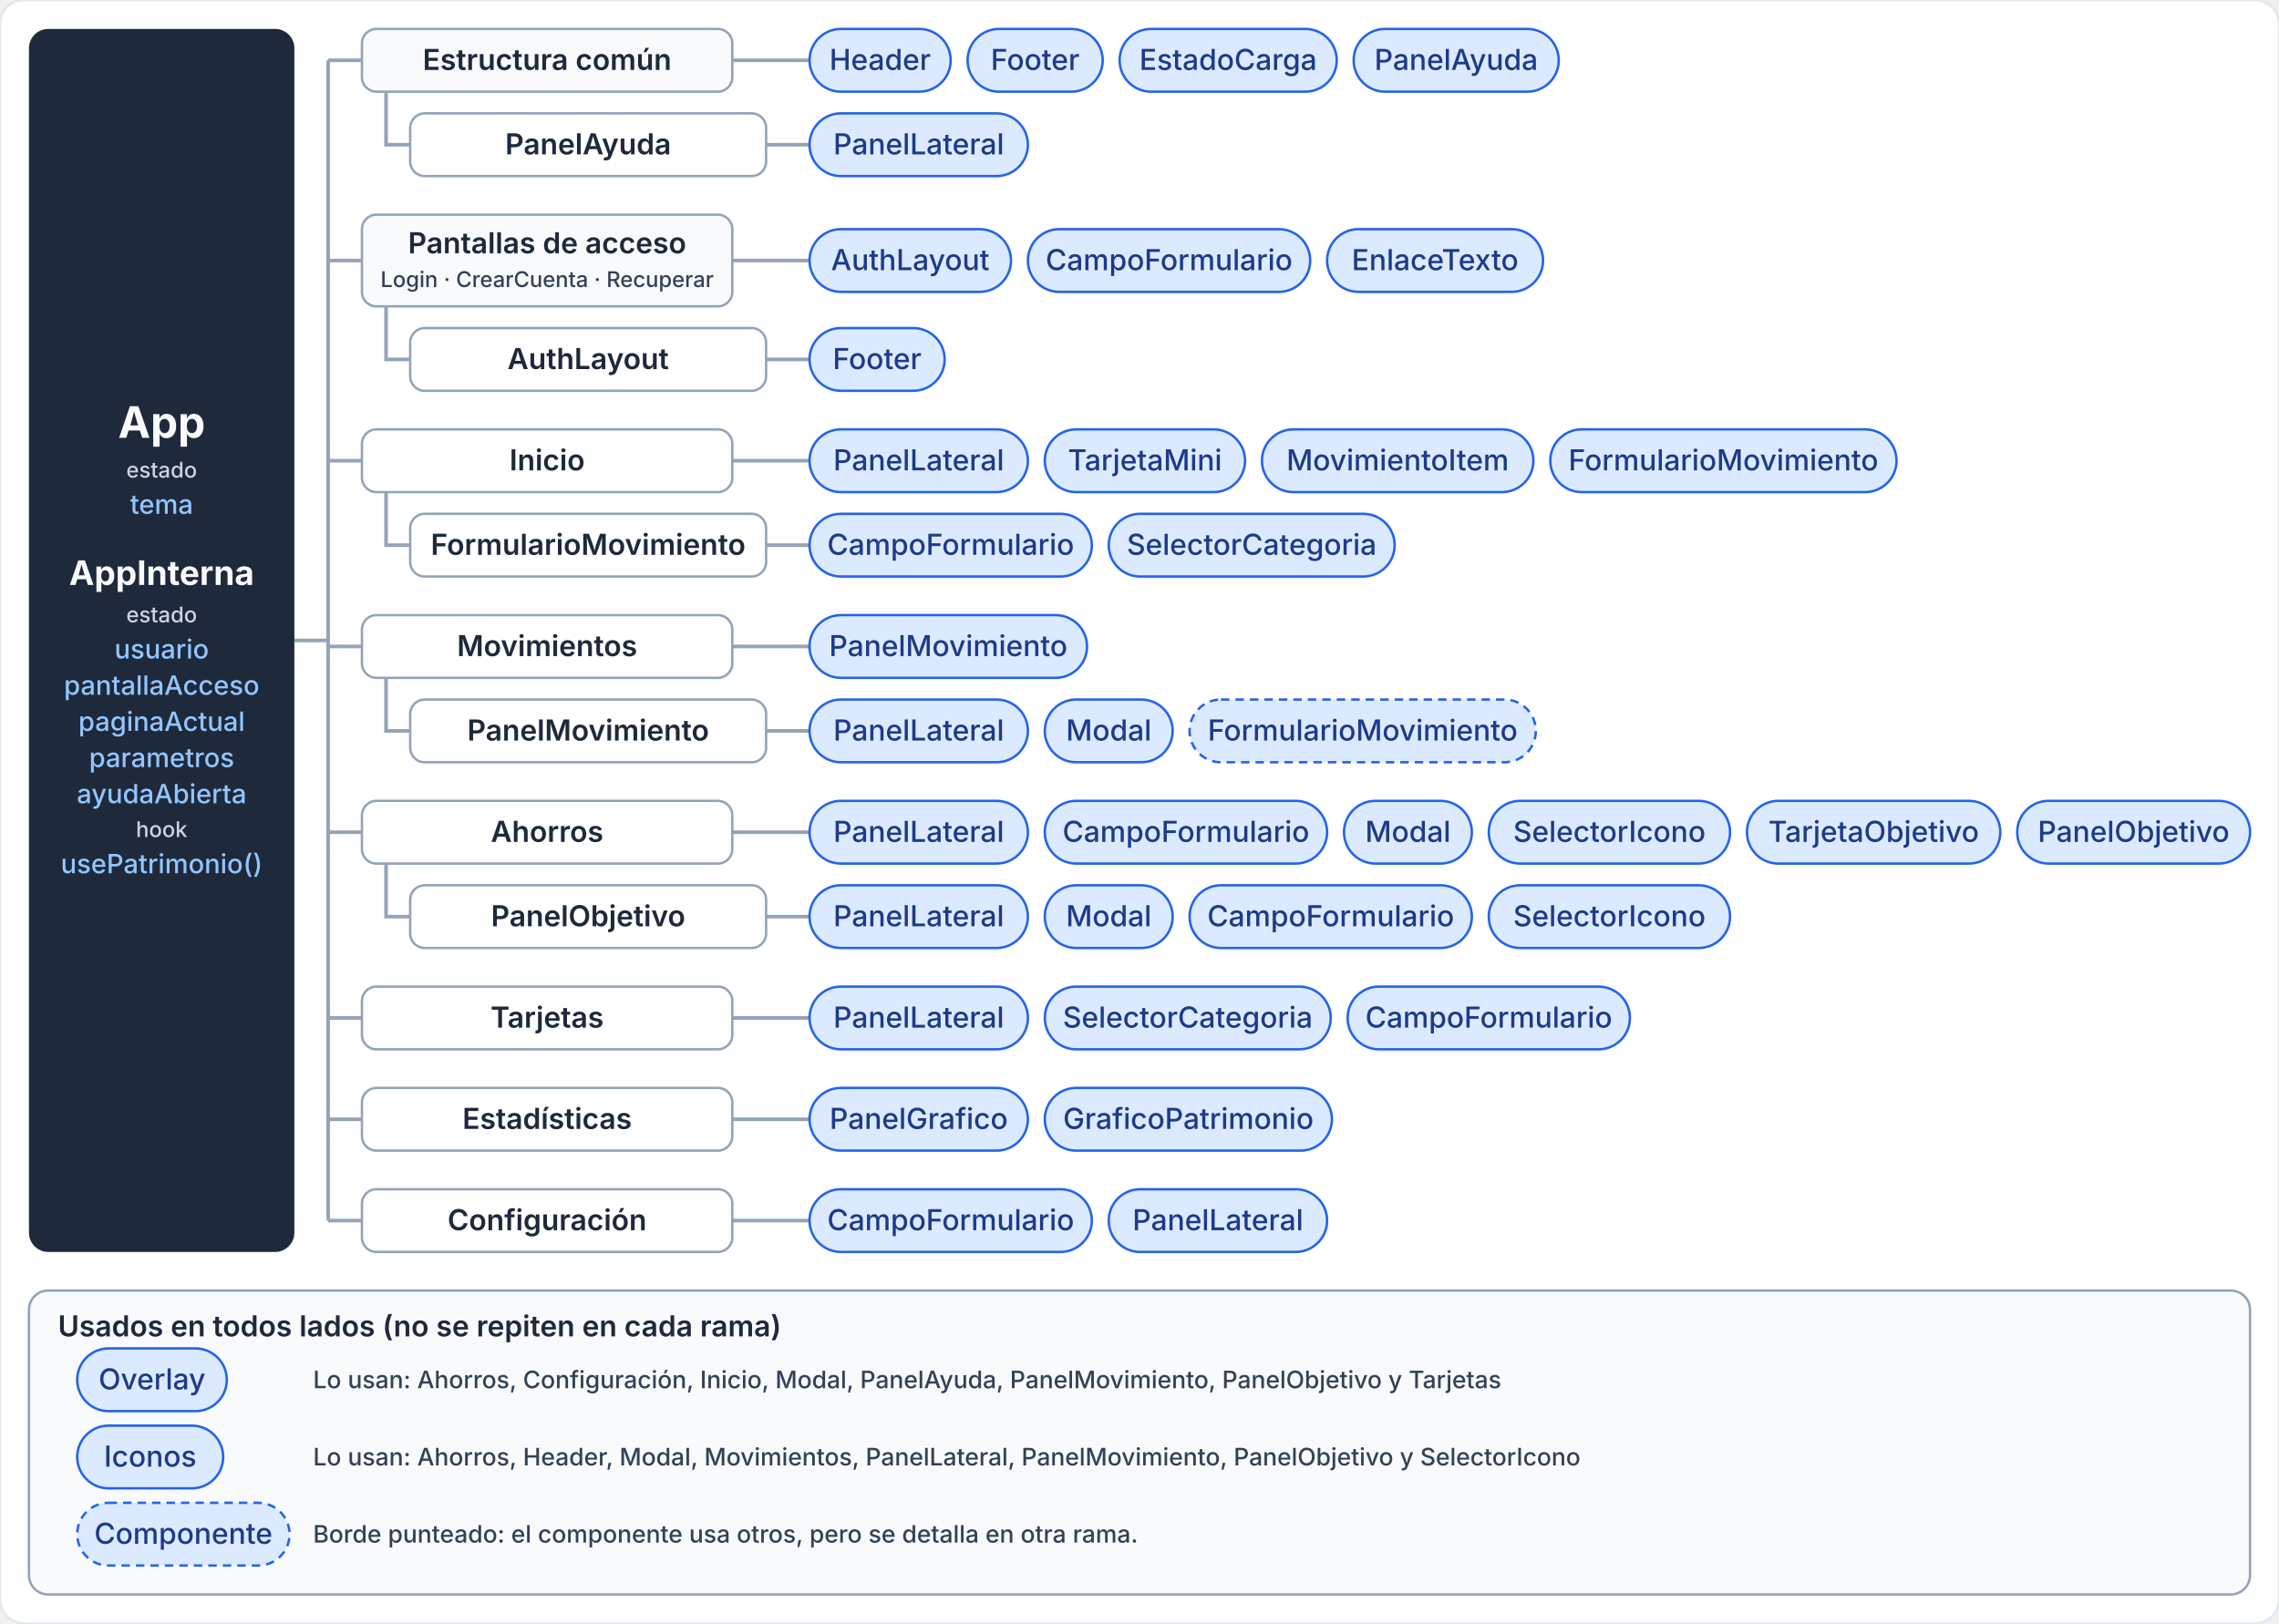
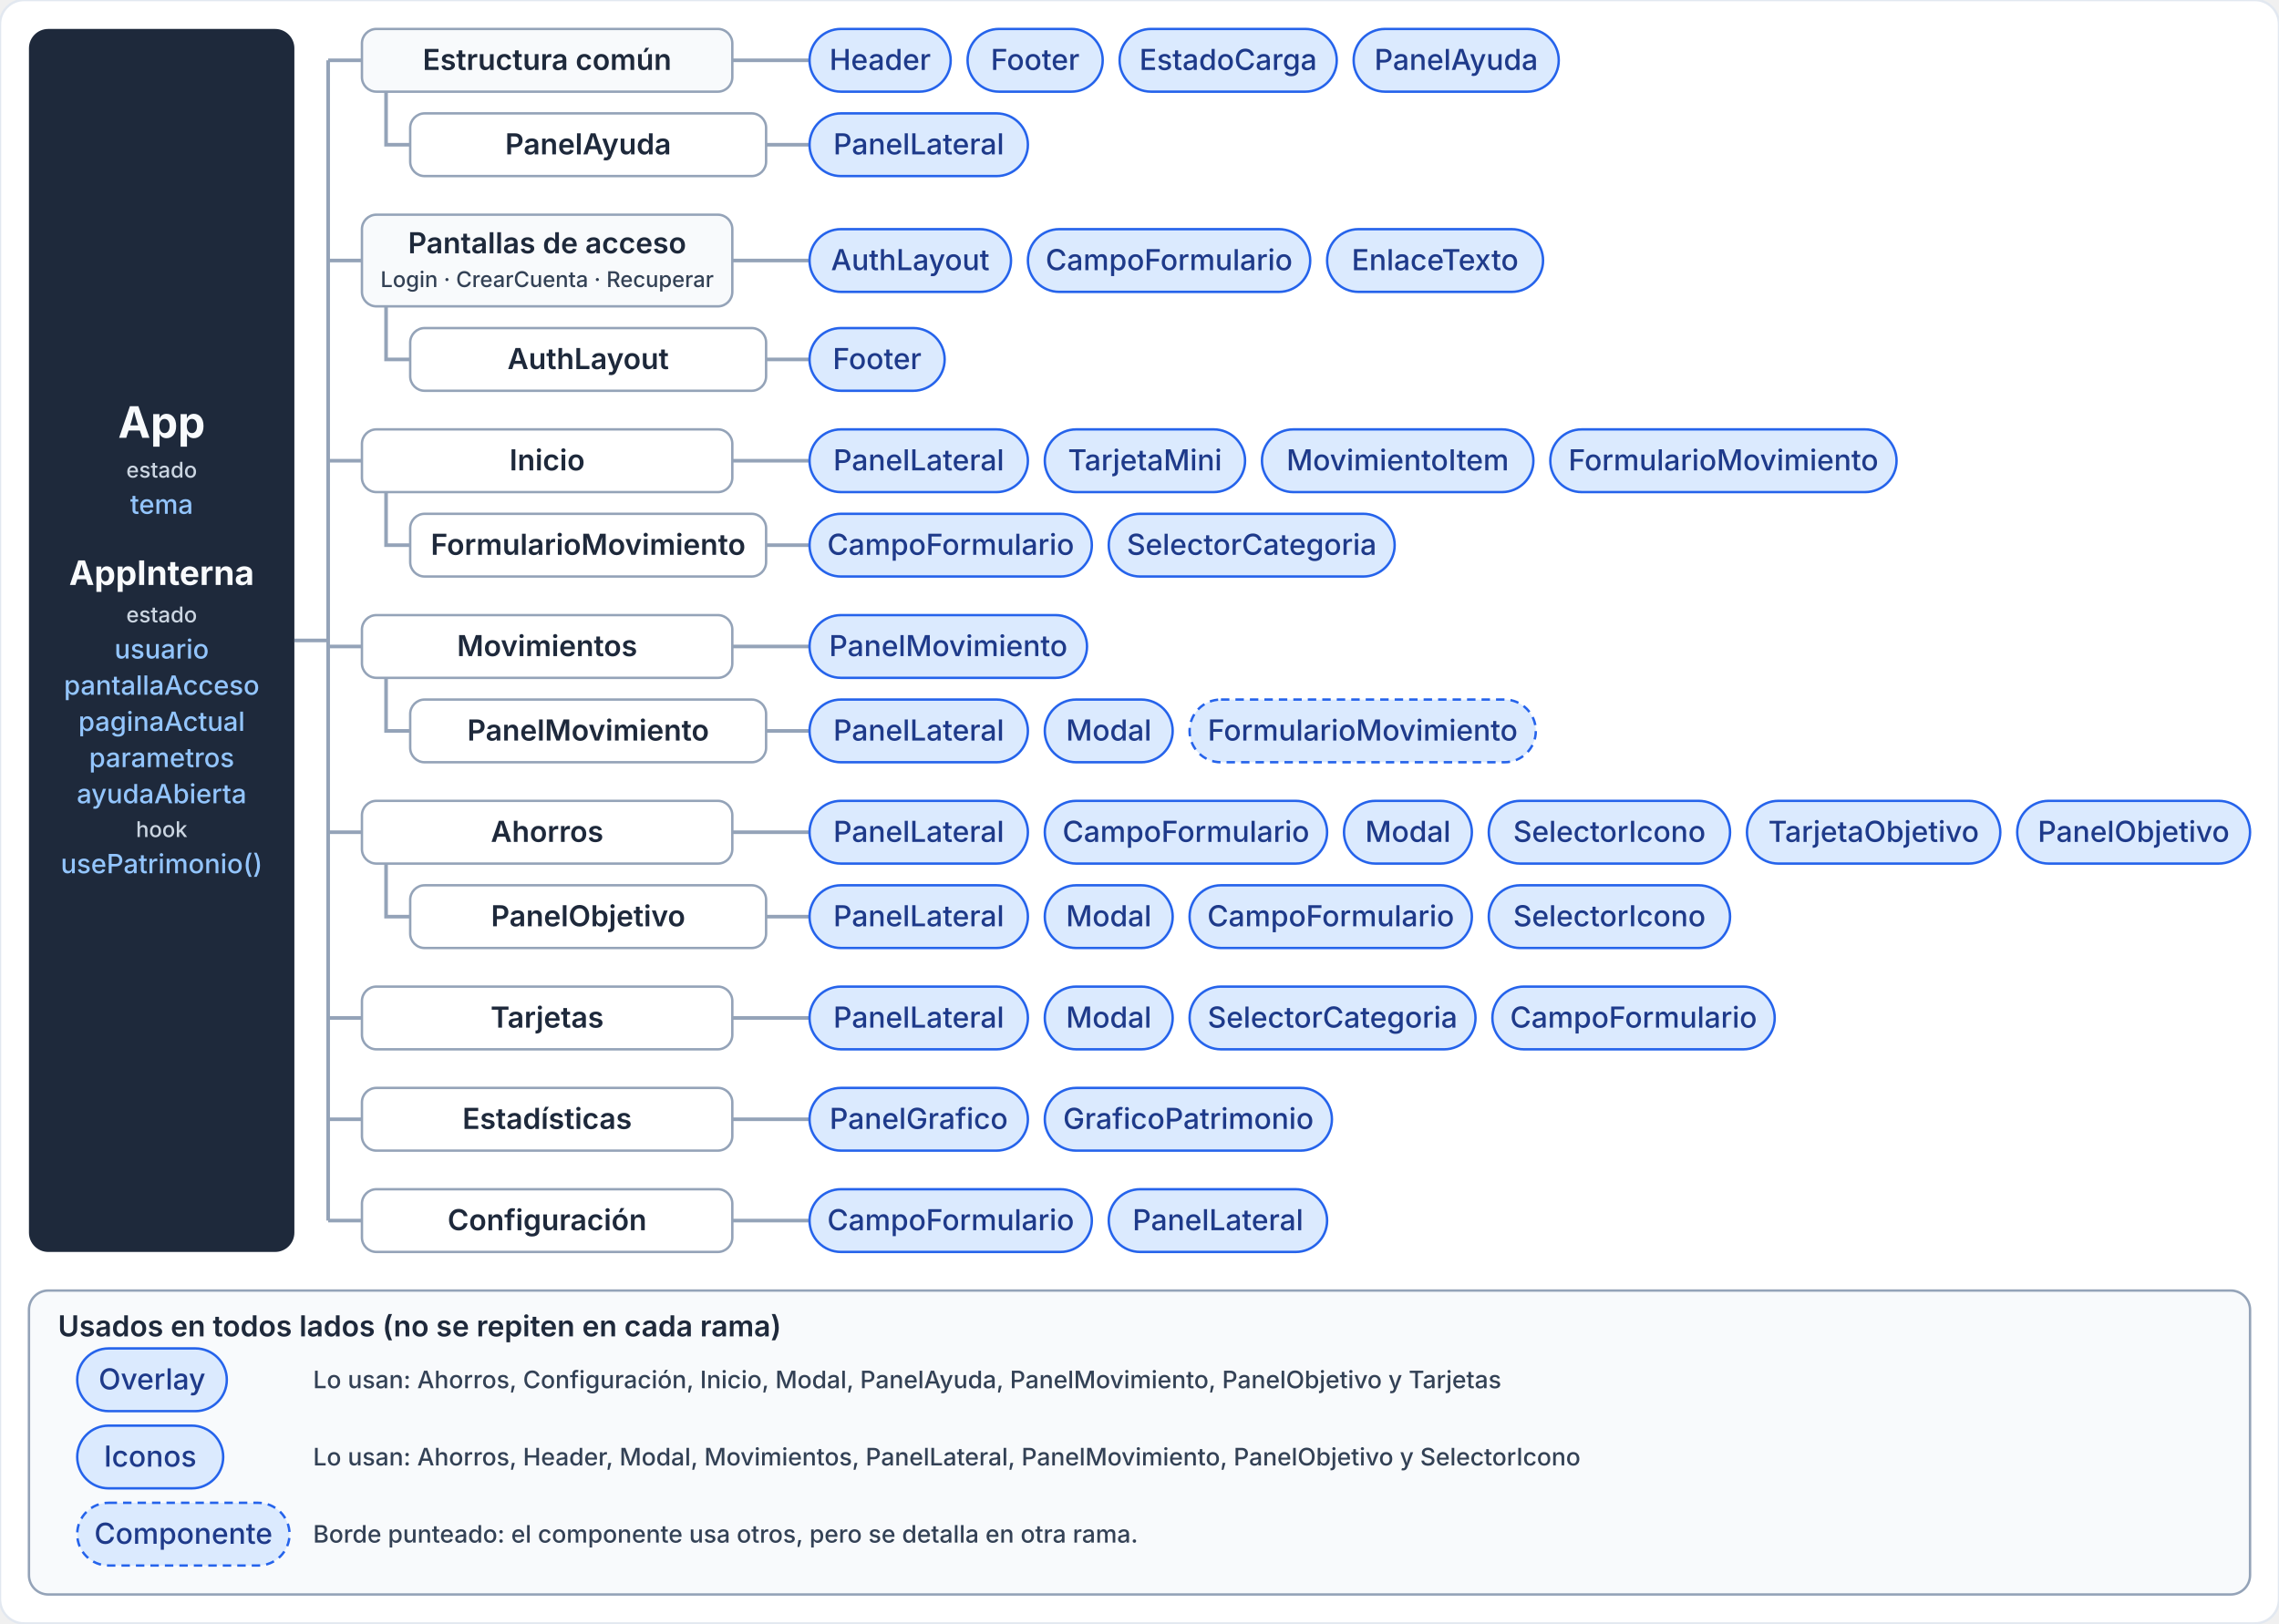
<svg xmlns="http://www.w3.org/2000/svg" viewBox="0 0 1889 1346" width="1889" height="1346" role="img" aria-labelledby="titulo descripcion" font-family="Inter, Arial, sans-serif">
  <rect x="0" y="0" width="1889" height="1346" rx="20" fill="#FFFFFF" stroke="#E2E8F0" stroke-width="2" />
  <g transform="translate(24 24)">
    <rect x="0" y="0" width="220" height="1014" rx="16" fill="#1E293B" />
    <text x="110" y="339" text-anchor="middle" font-size="36" font-weight="700" fill="#F8FAFC">App</text>
    <text x="110" y="372" text-anchor="middle" font-size="18" font-weight="500" fill="#CBD5E1">estado</text>
    <text x="110" y="402" text-anchor="middle" font-size="22" font-weight="500" fill="#93C5FD">tema</text>
    <text x="110" y="461" text-anchor="middle" font-size="28" font-weight="700" fill="#F8FAFC">AppInterna</text>
    <text x="110" y="492" text-anchor="middle" font-size="18" font-weight="500" fill="#CBD5E1">estado</text>
    <text x="110" y="522" text-anchor="middle" font-size="22" font-weight="500" fill="#93C5FD">usuario</text>
    <text x="110" y="552" text-anchor="middle" font-size="22" font-weight="500" fill="#93C5FD">pantallaAcceso</text>
    <text x="110" y="582" text-anchor="middle" font-size="22" font-weight="500" fill="#93C5FD">paginaActual</text>
    <text x="110" y="612" text-anchor="middle" font-size="22" font-weight="500" fill="#93C5FD">parametros</text>
    <text x="110" y="642" text-anchor="middle" font-size="22" font-weight="500" fill="#93C5FD">ayudaAbierta</text>
    <text x="110" y="670" text-anchor="middle" font-size="18" font-weight="500" fill="#CBD5E1">hook</text>
    <text x="110" y="700" text-anchor="middle" font-size="22" font-weight="500" fill="#93C5FD">usePatrimonio()</text>
    <path d="M220 507 H248" stroke="#94A3B8" stroke-width="3" fill="none" />
    <path d="M248 26 V988" stroke="#94A3B8" stroke-width="3" fill="none" />
    <path d="M248 26 H276" stroke="#94A3B8" stroke-width="3" fill="none" />
    <rect x="276" y="0" width="307" height="52" rx="12" fill="#F8FAFC" stroke="#94A3B8" stroke-width="2" />
    <text x="429.5" y="34" text-anchor="middle" font-size="24" font-weight="600" fill="#1E293B">Estructura común</text>
    <path d="M583 26 H647" stroke="#94A3B8" stroke-width="3" fill="none" />
    <rect x="647" y="0" width="117" height="52" rx="26" fill="#DBEAFE" stroke="#2563EB" stroke-width="2" />
    <text x="705.5" y="34" text-anchor="middle" font-size="24" font-weight="500" fill="#1E3A8A">Header</text>
    <rect x="778" y="0" width="112" height="52" rx="26" fill="#DBEAFE" stroke="#2563EB" stroke-width="2" />
    <text x="834" y="34" text-anchor="middle" font-size="24" font-weight="500" fill="#1E3A8A">Footer</text>
    <rect x="904" y="0" width="180" height="52" rx="26" fill="#DBEAFE" stroke="#2563EB" stroke-width="2" />
    <text x="994" y="34" text-anchor="middle" font-size="24" font-weight="500" fill="#1E3A8A">EstadoCarga</text>
    <rect x="1098" y="0" width="170" height="52" rx="26" fill="#DBEAFE" stroke="#2563EB" stroke-width="2" />
    <text x="1183" y="34" text-anchor="middle" font-size="24" font-weight="500" fill="#1E3A8A">PanelAyuda</text>
    <path d="M296 52 V96 H316" stroke="#94A3B8" stroke-width="3" fill="none" />
    <rect x="316" y="70" width="295" height="52" rx="12" fill="#FFFFFF" stroke="#94A3B8" stroke-width="2" />
    <text x="463.5" y="104" text-anchor="middle" font-size="24" font-weight="600" fill="#1E293B">PanelAyuda</text>
    <path d="M611 96 H647" stroke="#94A3B8" stroke-width="3" fill="none" />
    <rect x="647" y="70" width="181" height="52" rx="26" fill="#DBEAFE" stroke="#2563EB" stroke-width="2" />
    <text x="737.5" y="104" text-anchor="middle" font-size="24" font-weight="500" fill="#1E3A8A">PanelLateral</text>
    <path d="M248 192 H276" stroke="#94A3B8" stroke-width="3" fill="none" />
    <rect x="276" y="154" width="307" height="76" rx="12" fill="#F8FAFC" stroke="#94A3B8" stroke-width="2" />
    <text x="429.5" y="186" text-anchor="middle" font-size="24" font-weight="600" fill="#1E293B">Pantallas de acceso</text>
    <text x="429.5" y="214" text-anchor="middle" font-size="18" font-weight="500" fill="#334155">Login · CrearCuenta · Recuperar</text>
    <path d="M583 192 H647" stroke="#94A3B8" stroke-width="3" fill="none" />
    <rect x="647" y="166" width="167" height="52" rx="26" fill="#DBEAFE" stroke="#2563EB" stroke-width="2" />
    <text x="730.5" y="200" text-anchor="middle" font-size="24" font-weight="500" fill="#1E3A8A">AuthLayout</text>
    <rect x="828" y="166" width="234" height="52" rx="26" fill="#DBEAFE" stroke="#2563EB" stroke-width="2" />
    <text x="945" y="200" text-anchor="middle" font-size="24" font-weight="500" fill="#1E3A8A">CampoFormulario</text>
    <rect x="1076" y="166" width="179" height="52" rx="26" fill="#DBEAFE" stroke="#2563EB" stroke-width="2" />
    <text x="1165.5" y="200" text-anchor="middle" font-size="24" font-weight="500" fill="#1E3A8A">EnlaceTexto</text>
    <path d="M296 230 V274 H316" stroke="#94A3B8" stroke-width="3" fill="none" />
    <rect x="316" y="248" width="295" height="52" rx="12" fill="#FFFFFF" stroke="#94A3B8" stroke-width="2" />
    <text x="463.5" y="282" text-anchor="middle" font-size="24" font-weight="600" fill="#1E293B">AuthLayout</text>
    <path d="M611 274 H647" stroke="#94A3B8" stroke-width="3" fill="none" />
    <rect x="647" y="248" width="112" height="52" rx="26" fill="#DBEAFE" stroke="#2563EB" stroke-width="2" />
    <text x="703" y="282" text-anchor="middle" font-size="24" font-weight="500" fill="#1E3A8A">Footer</text>
    <path d="M248 358 H276" stroke="#94A3B8" stroke-width="3" fill="none" />
    <rect x="276" y="332" width="307" height="52" rx="12" fill="#FFFFFF" stroke="#94A3B8" stroke-width="2" />
    <text x="429.5" y="366" text-anchor="middle" font-size="24" font-weight="600" fill="#1E293B">Inicio</text>
    <path d="M583 358 H647" stroke="#94A3B8" stroke-width="3" fill="none" />
    <rect x="647" y="332" width="181" height="52" rx="26" fill="#DBEAFE" stroke="#2563EB" stroke-width="2" />
    <text x="737.5" y="366" text-anchor="middle" font-size="24" font-weight="500" fill="#1E3A8A">PanelLateral</text>
    <rect x="842" y="332" width="166" height="52" rx="26" fill="#DBEAFE" stroke="#2563EB" stroke-width="2" />
    <text x="925" y="366" text-anchor="middle" font-size="24" font-weight="500" fill="#1E3A8A">TarjetaMini</text>
    <rect x="1022" y="332" width="225" height="52" rx="26" fill="#DBEAFE" stroke="#2563EB" stroke-width="2" />
    <text x="1134.5" y="366" text-anchor="middle" font-size="24" font-weight="500" fill="#1E3A8A">MovimientoItem</text>
    <rect x="1261" y="332" width="287" height="52" rx="26" fill="#DBEAFE" stroke="#2563EB" stroke-width="2" />
    <text x="1404.5" y="366" text-anchor="middle" font-size="24" font-weight="500" fill="#1E3A8A">FormularioMovimiento</text>
    <path d="M296 384 V428 H316" stroke="#94A3B8" stroke-width="3" fill="none" />
    <rect x="316" y="402" width="295" height="52" rx="12" fill="#FFFFFF" stroke="#94A3B8" stroke-width="2" />
    <text x="463.5" y="436" text-anchor="middle" font-size="24" font-weight="600" fill="#1E293B">FormularioMovimiento</text>
    <path d="M611 428 H647" stroke="#94A3B8" stroke-width="3" fill="none" />
    <rect x="647" y="402" width="234" height="52" rx="26" fill="#DBEAFE" stroke="#2563EB" stroke-width="2" />
    <text x="764" y="436" text-anchor="middle" font-size="24" font-weight="500" fill="#1E3A8A">CampoFormulario</text>
    <rect x="895" y="402" width="237" height="52" rx="26" fill="#DBEAFE" stroke="#2563EB" stroke-width="2" />
    <text x="1013.5" y="436" text-anchor="middle" font-size="24" font-weight="500" fill="#1E3A8A">SelectorCategoria</text>
    <path d="M248 512 H276" stroke="#94A3B8" stroke-width="3" fill="none" />
    <rect x="276" y="486" width="307" height="52" rx="12" fill="#FFFFFF" stroke="#94A3B8" stroke-width="2" />
    <text x="429.5" y="520" text-anchor="middle" font-size="24" font-weight="600" fill="#1E293B">Movimientos</text>
    <path d="M583 512 H647" stroke="#94A3B8" stroke-width="3" fill="none" />
    <rect x="647" y="486" width="230" height="52" rx="26" fill="#DBEAFE" stroke="#2563EB" stroke-width="2" />
    <text x="762" y="520" text-anchor="middle" font-size="24" font-weight="500" fill="#1E3A8A">PanelMovimiento</text>
    <path d="M296 538 V582 H316" stroke="#94A3B8" stroke-width="3" fill="none" />
    <rect x="316" y="556" width="295" height="52" rx="12" fill="#FFFFFF" stroke="#94A3B8" stroke-width="2" />
    <text x="463.5" y="590" text-anchor="middle" font-size="24" font-weight="600" fill="#1E293B">PanelMovimiento</text>
    <path d="M611 582 H647" stroke="#94A3B8" stroke-width="3" fill="none" />
    <rect x="647" y="556" width="181" height="52" rx="26" fill="#DBEAFE" stroke="#2563EB" stroke-width="2" />
    <text x="737.5" y="590" text-anchor="middle" font-size="24" font-weight="500" fill="#1E3A8A">PanelLateral</text>
    <rect x="842" y="556" width="106" height="52" rx="26" fill="#DBEAFE" stroke="#2563EB" stroke-width="2" />
    <text x="895" y="590" text-anchor="middle" font-size="24" font-weight="500" fill="#1E3A8A">Modal</text>
    <rect x="962" y="556" width="287" height="52" rx="26" fill="#DBEAFE" stroke="#2563EB" stroke-width="2" stroke-dasharray="7 5" />
    <text x="1105.5" y="590" text-anchor="middle" font-size="24" font-weight="500" fill="#1E3A8A">FormularioMovimiento</text>
    <path d="M248 666 H276" stroke="#94A3B8" stroke-width="3" fill="none" />
    <rect x="276" y="640" width="307" height="52" rx="12" fill="#FFFFFF" stroke="#94A3B8" stroke-width="2" />
    <text x="429.5" y="674" text-anchor="middle" font-size="24" font-weight="600" fill="#1E293B">Ahorros</text>
    <path d="M583 666 H647" stroke="#94A3B8" stroke-width="3" fill="none" />
    <rect x="647" y="640" width="181" height="52" rx="26" fill="#DBEAFE" stroke="#2563EB" stroke-width="2" />
    <text x="737.5" y="674" text-anchor="middle" font-size="24" font-weight="500" fill="#1E3A8A">PanelLateral</text>
    <rect x="842" y="640" width="234" height="52" rx="26" fill="#DBEAFE" stroke="#2563EB" stroke-width="2" />
    <text x="959" y="674" text-anchor="middle" font-size="24" font-weight="500" fill="#1E3A8A">CampoFormulario</text>
    <rect x="1090" y="640" width="106" height="52" rx="26" fill="#DBEAFE" stroke="#2563EB" stroke-width="2" />
    <text x="1143" y="674" text-anchor="middle" font-size="24" font-weight="500" fill="#1E3A8A">Modal</text>
    <rect x="1210" y="640" width="200" height="52" rx="26" fill="#DBEAFE" stroke="#2563EB" stroke-width="2" />
    <text x="1310" y="674" text-anchor="middle" font-size="24" font-weight="500" fill="#1E3A8A">SelectorIcono</text>
    <rect x="1424" y="640" width="210" height="52" rx="26" fill="#DBEAFE" stroke="#2563EB" stroke-width="2" />
    <text x="1529" y="674" text-anchor="middle" font-size="24" font-weight="500" fill="#1E3A8A">TarjetaObjetivo</text>
    <rect x="1648" y="640" width="193" height="52" rx="26" fill="#DBEAFE" stroke="#2563EB" stroke-width="2" />
    <text x="1744.5" y="674" text-anchor="middle" font-size="24" font-weight="500" fill="#1E3A8A">PanelObjetivo</text>
    <path d="M296 692 V736 H316" stroke="#94A3B8" stroke-width="3" fill="none" />
    <rect x="316" y="710" width="295" height="52" rx="12" fill="#FFFFFF" stroke="#94A3B8" stroke-width="2" />
    <text x="463.5" y="744" text-anchor="middle" font-size="24" font-weight="600" fill="#1E293B">PanelObjetivo</text>
    <path d="M611 736 H647" stroke="#94A3B8" stroke-width="3" fill="none" />
    <rect x="647" y="710" width="181" height="52" rx="26" fill="#DBEAFE" stroke="#2563EB" stroke-width="2" />
    <text x="737.5" y="744" text-anchor="middle" font-size="24" font-weight="500" fill="#1E3A8A">PanelLateral</text>
    <rect x="842" y="710" width="106" height="52" rx="26" fill="#DBEAFE" stroke="#2563EB" stroke-width="2" />
    <text x="895" y="744" text-anchor="middle" font-size="24" font-weight="500" fill="#1E3A8A">Modal</text>
    <rect x="962" y="710" width="234" height="52" rx="26" fill="#DBEAFE" stroke="#2563EB" stroke-width="2" />
    <text x="1079" y="744" text-anchor="middle" font-size="24" font-weight="500" fill="#1E3A8A">CampoFormulario</text>
    <rect x="1210" y="710" width="200" height="52" rx="26" fill="#DBEAFE" stroke="#2563EB" stroke-width="2" />
    <text x="1310" y="744" text-anchor="middle" font-size="24" font-weight="500" fill="#1E3A8A">SelectorIcono</text>
    <path d="M248 820 H276" stroke="#94A3B8" stroke-width="3" fill="none" />
    <rect x="276" y="794" width="307" height="52" rx="12" fill="#FFFFFF" stroke="#94A3B8" stroke-width="2" />
    <text x="429.5" y="828" text-anchor="middle" font-size="24" font-weight="600" fill="#1E293B">Tarjetas</text>
    <path d="M583 820 H647" stroke="#94A3B8" stroke-width="3" fill="none" />
    <rect x="647" y="794" width="181" height="52" rx="26" fill="#DBEAFE" stroke="#2563EB" stroke-width="2" />
    <text x="737.5" y="828" text-anchor="middle" font-size="24" font-weight="500" fill="#1E3A8A">PanelLateral</text>
-     <rect x="842" y="794" width="237" height="52" rx="26" fill="#DBEAFE" stroke="#2563EB" stroke-width="2" />
-     <text x="960.5" y="828" text-anchor="middle" font-size="24" font-weight="500" fill="#1E3A8A">SelectorCategoria</text>
-     <rect x="1093" y="794" width="234" height="52" rx="26" fill="#DBEAFE" stroke="#2563EB" stroke-width="2" />
-     <text x="1210" y="828" text-anchor="middle" font-size="24" font-weight="500" fill="#1E3A8A">CampoFormulario</text>
+     <rect x="842" y="794" width="106" height="52" rx="26" fill="#DBEAFE" stroke="#2563EB" stroke-width="2" />
+     <text x="895" y="828" text-anchor="middle" font-size="24" font-weight="500" fill="#1E3A8A">Modal</text>
+     <rect x="962" y="794" width="237" height="52" rx="26" fill="#DBEAFE" stroke="#2563EB" stroke-width="2" />
+     <text x="1080.5" y="828" text-anchor="middle" font-size="24" font-weight="500" fill="#1E3A8A">SelectorCategoria</text>
+     <rect x="1213" y="794" width="234" height="52" rx="26" fill="#DBEAFE" stroke="#2563EB" stroke-width="2" />
+     <text x="1330" y="828" text-anchor="middle" font-size="24" font-weight="500" fill="#1E3A8A">CampoFormulario</text>
    <path d="M248 904 H276" stroke="#94A3B8" stroke-width="3" fill="none" />
    <rect x="276" y="878" width="307" height="52" rx="12" fill="#FFFFFF" stroke="#94A3B8" stroke-width="2" />
    <text x="429.5" y="912" text-anchor="middle" font-size="24" font-weight="600" fill="#1E293B">Estadísticas</text>
    <path d="M583 904 H647" stroke="#94A3B8" stroke-width="3" fill="none" />
    <rect x="647" y="878" width="181" height="52" rx="26" fill="#DBEAFE" stroke="#2563EB" stroke-width="2" />
    <text x="737.5" y="912" text-anchor="middle" font-size="24" font-weight="500" fill="#1E3A8A">PanelGrafico</text>
    <rect x="842" y="878" width="238" height="52" rx="26" fill="#DBEAFE" stroke="#2563EB" stroke-width="2" />
    <text x="961" y="912" text-anchor="middle" font-size="24" font-weight="500" fill="#1E3A8A">GraficoPatrimonio</text>
    <path d="M248 988 H276" stroke="#94A3B8" stroke-width="3" fill="none" />
    <rect x="276" y="962" width="307" height="52" rx="12" fill="#FFFFFF" stroke="#94A3B8" stroke-width="2" />
    <text x="429.5" y="996" text-anchor="middle" font-size="24" font-weight="600" fill="#1E293B">Configuración</text>
    <path d="M583 988 H647" stroke="#94A3B8" stroke-width="3" fill="none" />
    <rect x="647" y="962" width="234" height="52" rx="26" fill="#DBEAFE" stroke="#2563EB" stroke-width="2" />
    <text x="764" y="996" text-anchor="middle" font-size="24" font-weight="500" fill="#1E3A8A">CampoFormulario</text>
    <rect x="895" y="962" width="181" height="52" rx="26" fill="#DBEAFE" stroke="#2563EB" stroke-width="2" />
    <text x="985.5" y="996" text-anchor="middle" font-size="24" font-weight="500" fill="#1E3A8A">PanelLateral</text>
    <rect x="0" y="1046" width="1841" height="252" rx="16" fill="#F8FAFC" stroke="#94A3B8" stroke-width="2" />
    <text x="24" y="1084" text-anchor="start" font-size="24" font-weight="600" fill="#1E293B">Usados en todos lados (no se repiten en cada rama)</text>
    <rect x="40" y="1094" width="124" height="52" rx="26" fill="#DBEAFE" stroke="#2563EB" stroke-width="2" />
    <text x="102" y="1128" text-anchor="middle" font-size="24" font-weight="500" fill="#1E3A8A">Overlay</text>
    <text x="235.5" y="1127" text-anchor="start" font-size="20" font-weight="500" fill="#334155">Lo usan: Ahorros, Configuración, Inicio, Modal, PanelAyuda, PanelMovimiento, PanelObjetivo y Tarjetas</text>
    <rect x="40" y="1158" width="121" height="52" rx="26" fill="#DBEAFE" stroke="#2563EB" stroke-width="2" />
    <text x="100.5" y="1192" text-anchor="middle" font-size="24" font-weight="500" fill="#1E3A8A">Iconos</text>
    <text x="235.5" y="1191" text-anchor="start" font-size="20" font-weight="500" fill="#334155">Lo usan: Ahorros, Header, Modal, Movimientos, PanelLateral, PanelMovimiento, PanelObjetivo y SelectorIcono</text>
    <rect x="40" y="1222" width="176" height="52" rx="26" fill="#DBEAFE" stroke="#2563EB" stroke-width="2" stroke-dasharray="7 5" />
    <text x="128" y="1256" text-anchor="middle" font-size="24" font-weight="500" fill="#1E3A8A">Componente</text>
    <text x="235.5" y="1255" text-anchor="start" font-size="20" font-weight="500" fill="#334155">Borde punteado: el componente usa otros, pero se detalla en otra rama.</text>
  </g>
</svg>
